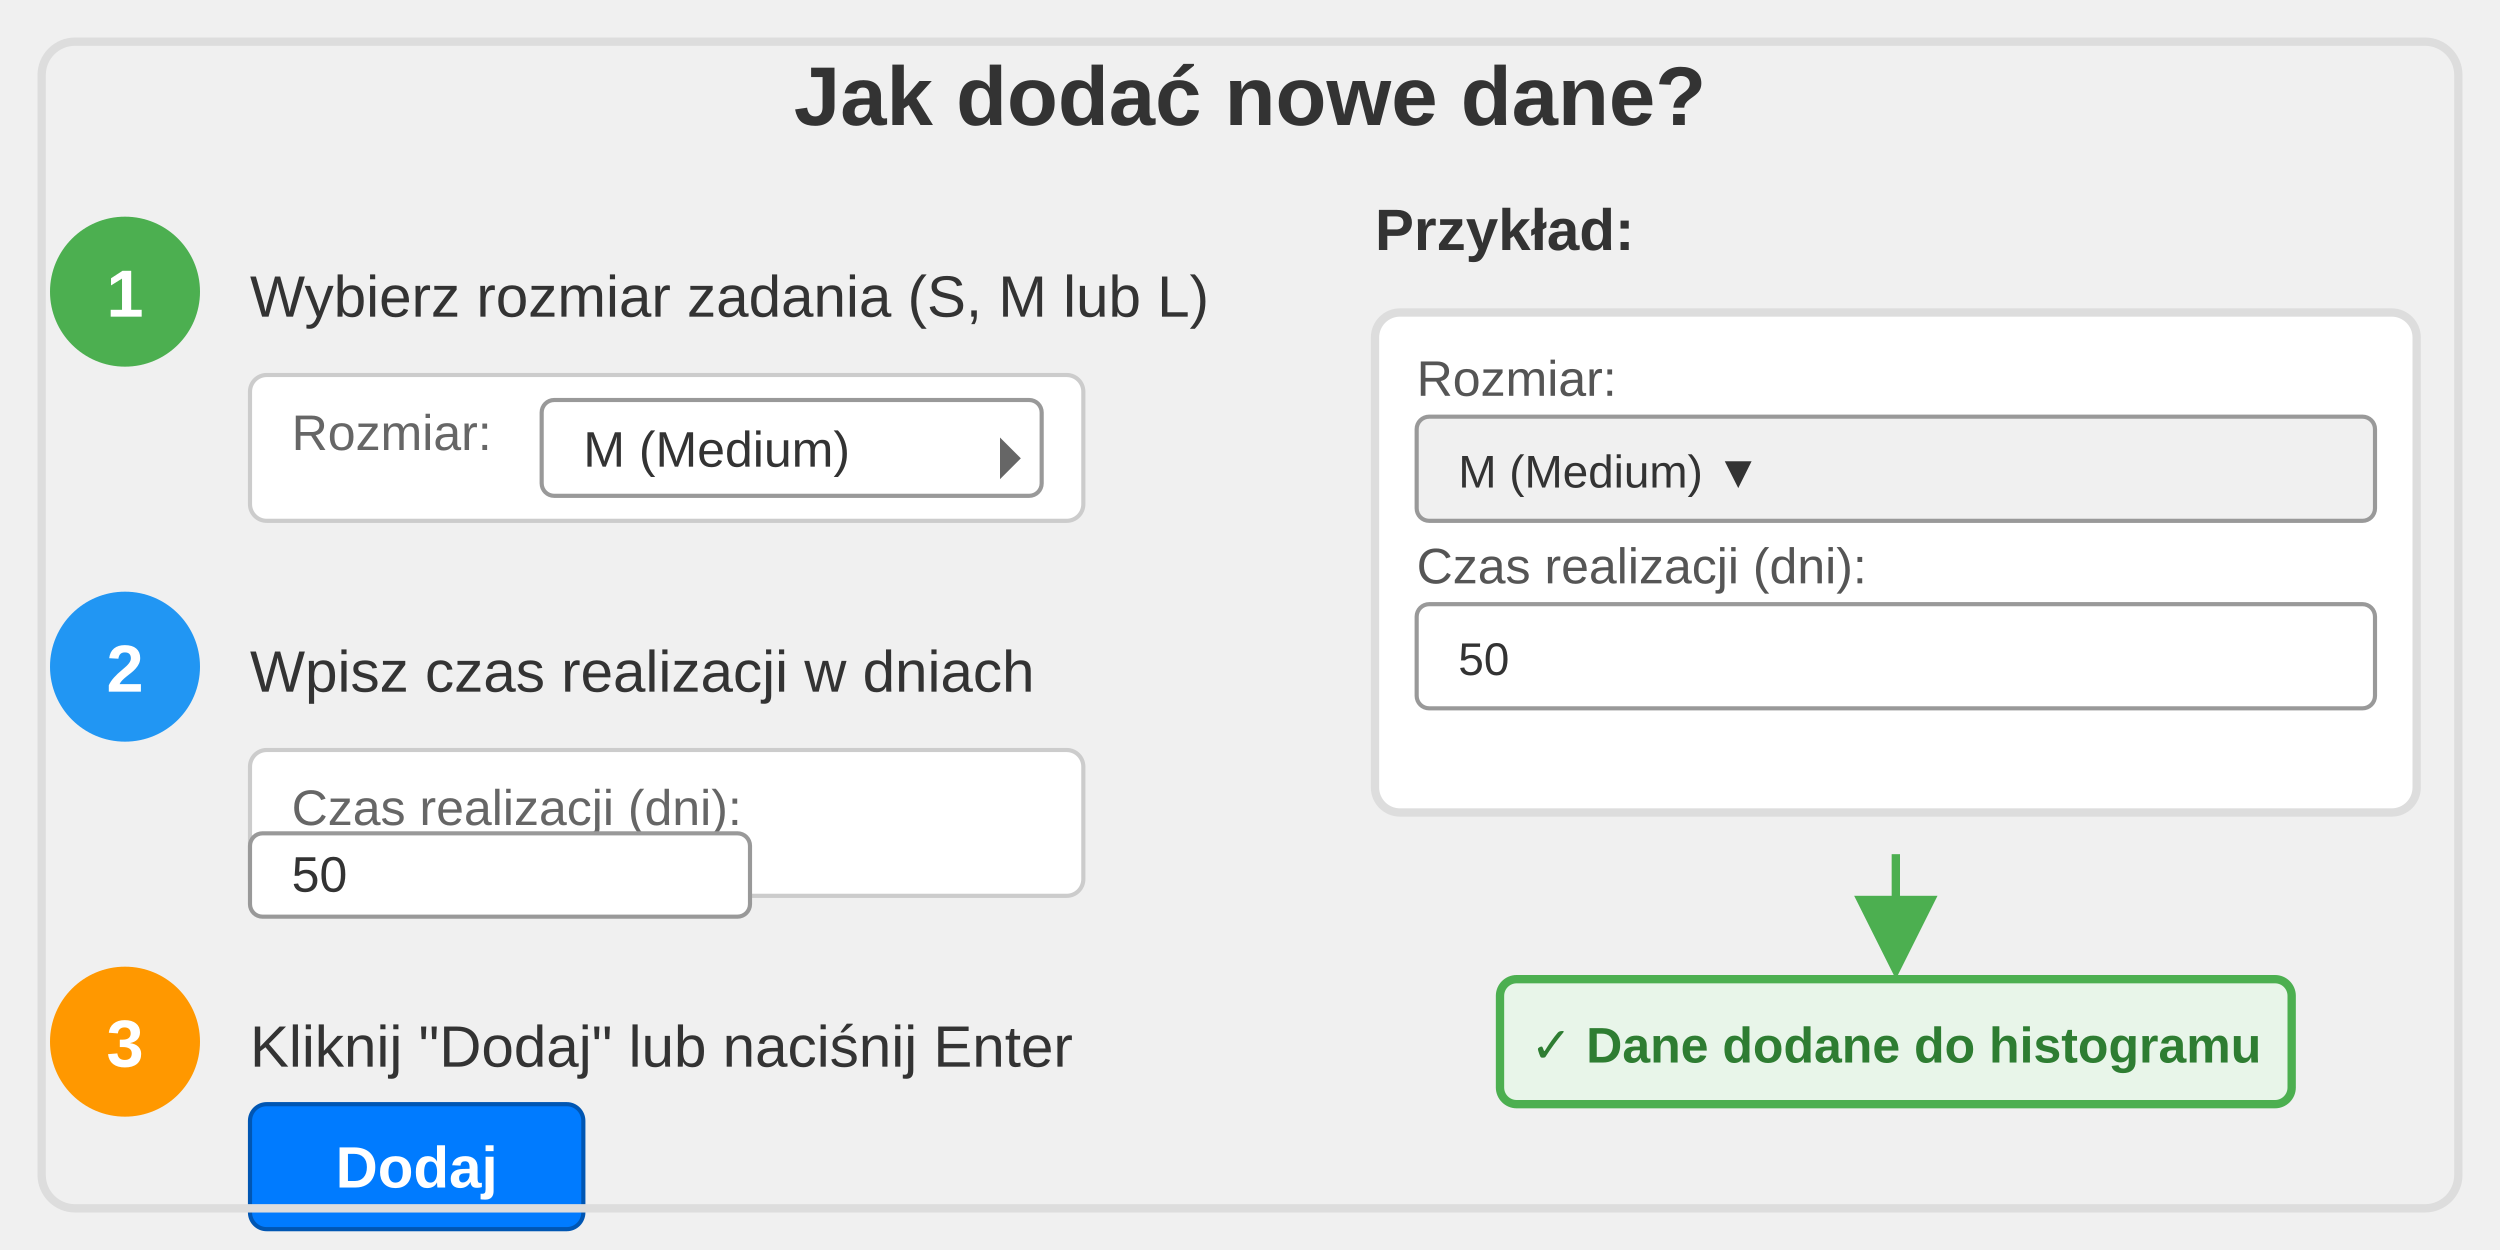
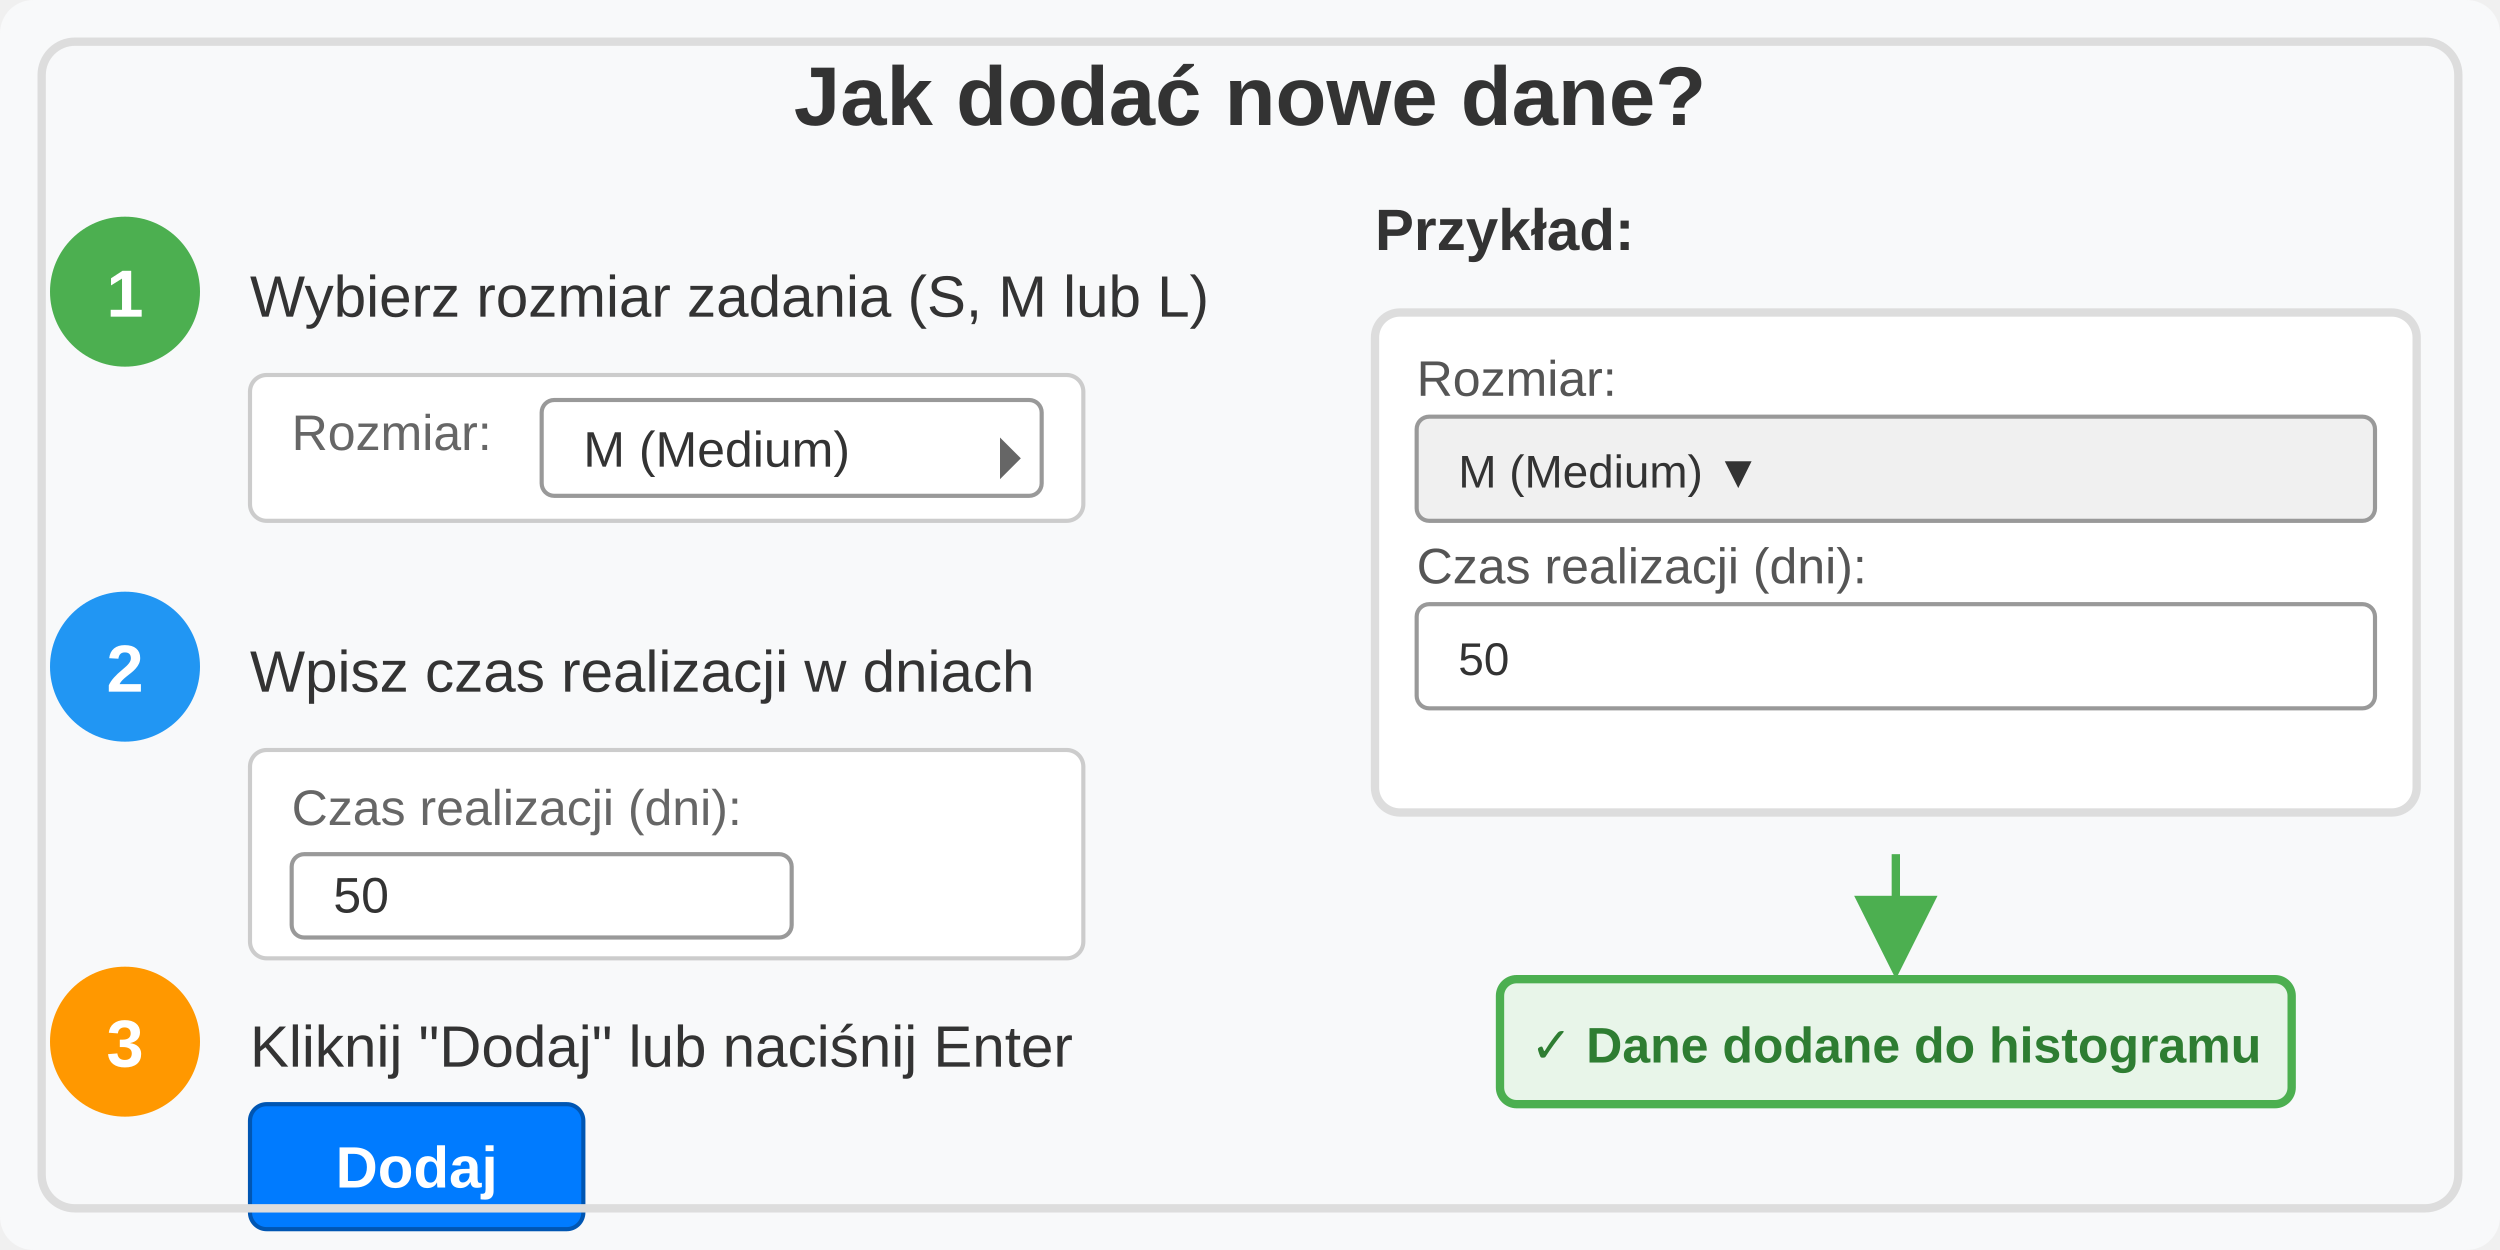
- <svg xmlns="http://www.w3.org/2000/svg" viewBox="0 0 600 300" style="background: #f8f9fa; border-radius: 8px;">
+ <svg xmlns="http://www.w3.org/2000/svg" viewBox="0 0 600 300">
+   <rect width="600" height="300" fill="#f8f9fa" rx="8" />
  <text x="300" y="30" font-family="Arial, sans-serif" font-size="20" font-weight="bold" text-anchor="middle" fill="#333">
    Jak dodać nowe dane?
  </text>
  <g>
    <circle cx="30" cy="70" r="18" fill="#4CAF50" />
    <text x="30" y="76" font-family="Arial, sans-serif" font-size="16" font-weight="bold" text-anchor="middle" fill="white">1</text>
    <text x="60" y="76" font-family="Arial, sans-serif" font-size="14" fill="#333">
      Wybierz rozmiar zadania (S, M lub L)
    </text>
  </g>
  <rect x="60" y="90" width="200" height="35" fill="white" stroke="#ccc" stroke-width="1" rx="4" />
  <text x="70" y="108" font-family="Arial, sans-serif" font-size="12" fill="#666">Rozmiar:</text>
  <rect x="130" y="96" width="120" height="23" fill="white" stroke="#999" stroke-width="1" rx="3" />
  <text x="140" y="112" font-family="Arial, sans-serif" font-size="12" fill="#333">M (Medium)</text>
  <polygon points="240,105 245,110 240,115" fill="#666" />
  <g>
    <circle cx="30" cy="160" r="18" fill="#2196F3" />
    <text x="30" y="166" font-family="Arial, sans-serif" font-size="16" font-weight="bold" text-anchor="middle" fill="white">2</text>
    <text x="60" y="166" font-family="Arial, sans-serif" font-size="14" fill="#333">
      Wpisz czas realizacji w dniach
    </text>
  </g>
-   <rect x="60" y="180" width="200" height="35" fill="white" stroke="#ccc" stroke-width="1" rx="4" />
+   <rect x="60" y="180" width="200" height="50" fill="white" stroke="#ccc" stroke-width="1" rx="4" />
  <text x="70" y="198" font-family="Arial, sans-serif" font-size="12" fill="#666">Czas realizacji (dni):</text>
-   <rect x="60" y="200" width="120" height="20" fill="white" stroke="#999" stroke-width="1" rx="3" />
-   <text x="70" y="214" font-family="Arial, sans-serif" font-size="12" fill="#333">50</text>
+   <rect x="70" y="205" width="120" height="20" fill="white" stroke="#999" stroke-width="1" rx="3" />
+   <text x="80" y="219" font-family="Arial, sans-serif" font-size="12" fill="#333">50</text>
  <g>
    <circle cx="30" cy="250" r="18" fill="#FF9800" />
    <text x="30" y="256" font-family="Arial, sans-serif" font-size="16" font-weight="bold" text-anchor="middle" fill="white">3</text>
    <text x="60" y="256" font-family="Arial, sans-serif" font-size="14" fill="#333">
      Kliknij "Dodaj" lub naciśnij Enter
    </text>
  </g>
  <rect x="60" y="265" width="80" height="30" fill="#007bff" stroke="#0056b3" stroke-width="1" rx="4" />
  <text x="100" y="285" font-family="Arial, sans-serif" font-size="14" font-weight="bold" text-anchor="middle" fill="white">Dodaj</text>
  <g transform="translate(330, 60)">
    <text x="0" y="0" font-family="Arial, sans-serif" font-size="14" font-weight="bold" fill="#333">Przykład:</text>
    <rect x="0" y="15" width="250" height="120" fill="white" stroke="#ddd" stroke-width="2" rx="6" />
    <text x="10" y="35" font-family="Arial, sans-serif" font-size="12" fill="#555">Rozmiar:</text>
    <rect x="10" y="40" width="230" height="25" fill="#f0f0f0" stroke="#999" stroke-width="1" rx="3" />
    <text x="20" y="57" font-family="Arial, sans-serif" font-size="11" fill="#333">M (Medium) ▼</text>
    <text x="10" y="80" font-family="Arial, sans-serif" font-size="12" fill="#555">Czas realizacji (dni):</text>
    <rect x="10" y="85" width="230" height="25" fill="white" stroke="#999" stroke-width="1" rx="3" />
    <text x="20" y="102" font-family="Arial, sans-serif" font-size="11" fill="#333">50</text>
    <path d="M 125 145 L 125 165" stroke="#4CAF50" stroke-width="2" fill="none" marker-end="url(#arrowhead)" />
    <rect x="30" y="175" width="190" height="30" fill="#e8f5e9" stroke="#4CAF50" stroke-width="2" rx="4" />
    <text x="125" y="195" font-family="Arial, sans-serif" font-size="12" text-anchor="middle" fill="#2e7d32" font-weight="bold">
      ✓ Dane dodane do histogramu
    </text>
  </g>
  <defs>
    <marker id="arrowhead" markerWidth="10" markerHeight="10" refX="5" refY="5" orient="auto">
      <polygon points="0 0, 10 5, 0 10" fill="#4CAF50" />
    </marker>
  </defs>
  <rect x="10" y="10" width="580" height="280" fill="none" stroke="#ddd" stroke-width="2" rx="8" />
</svg>
